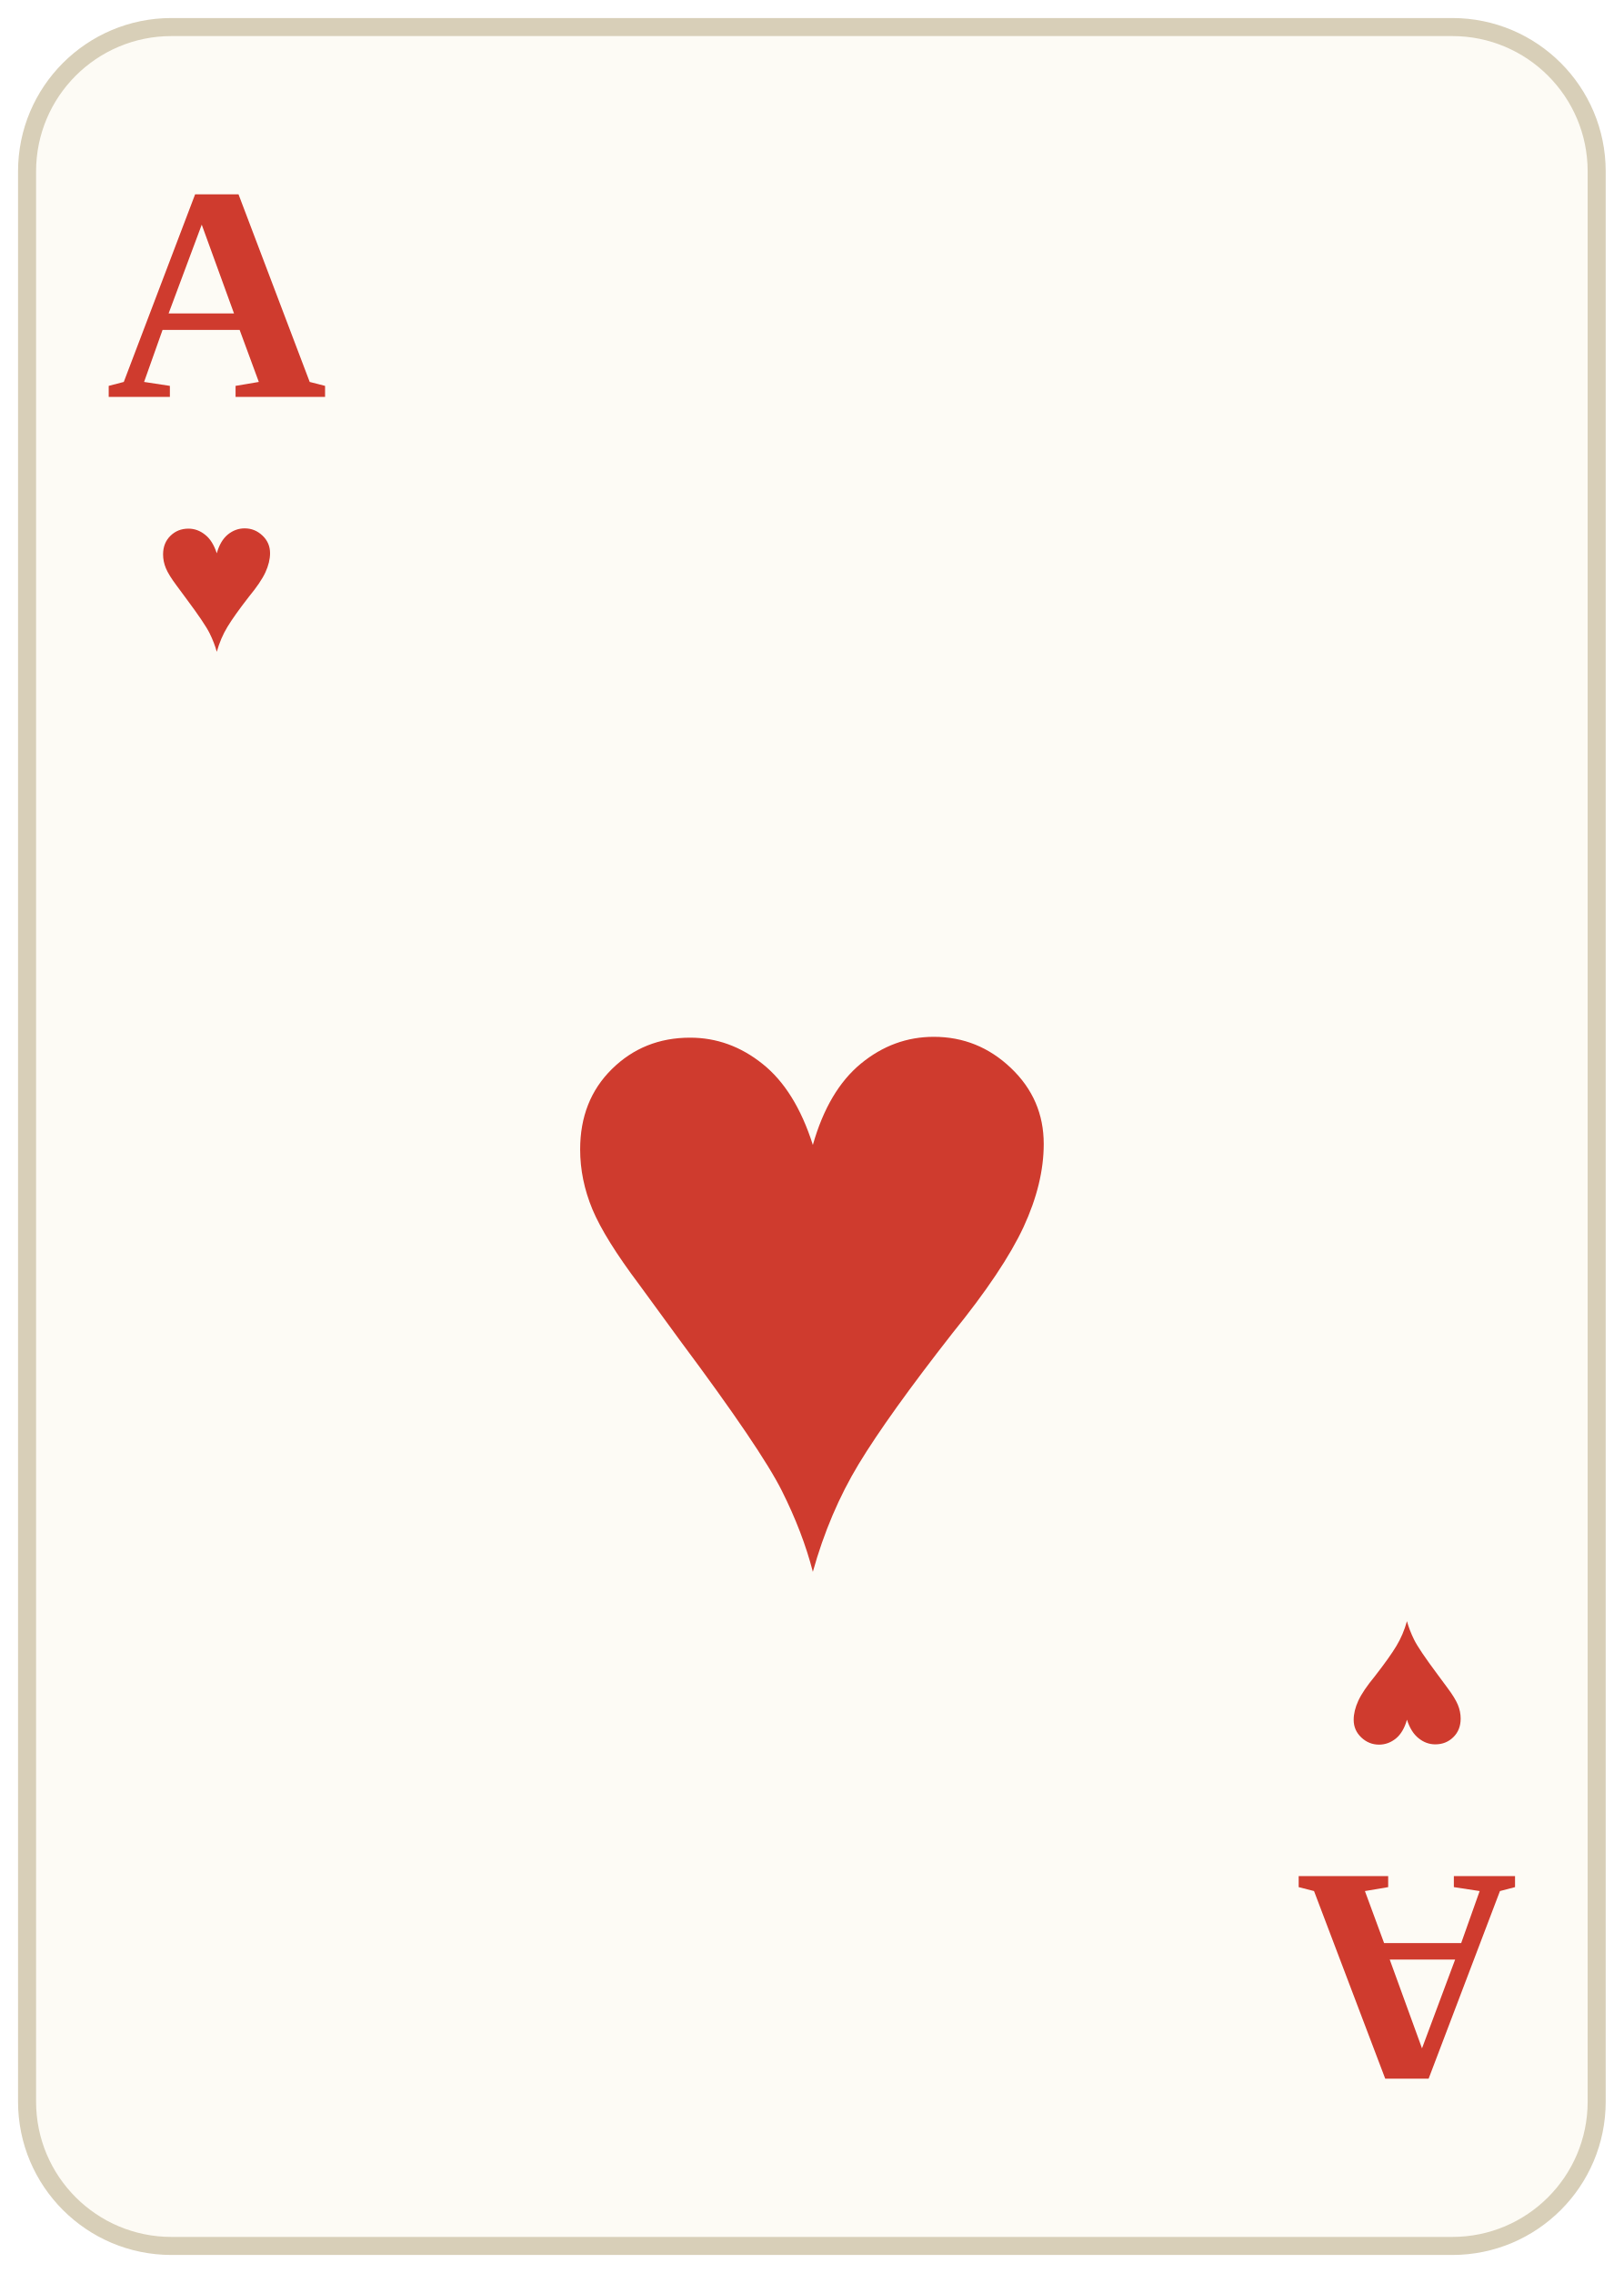
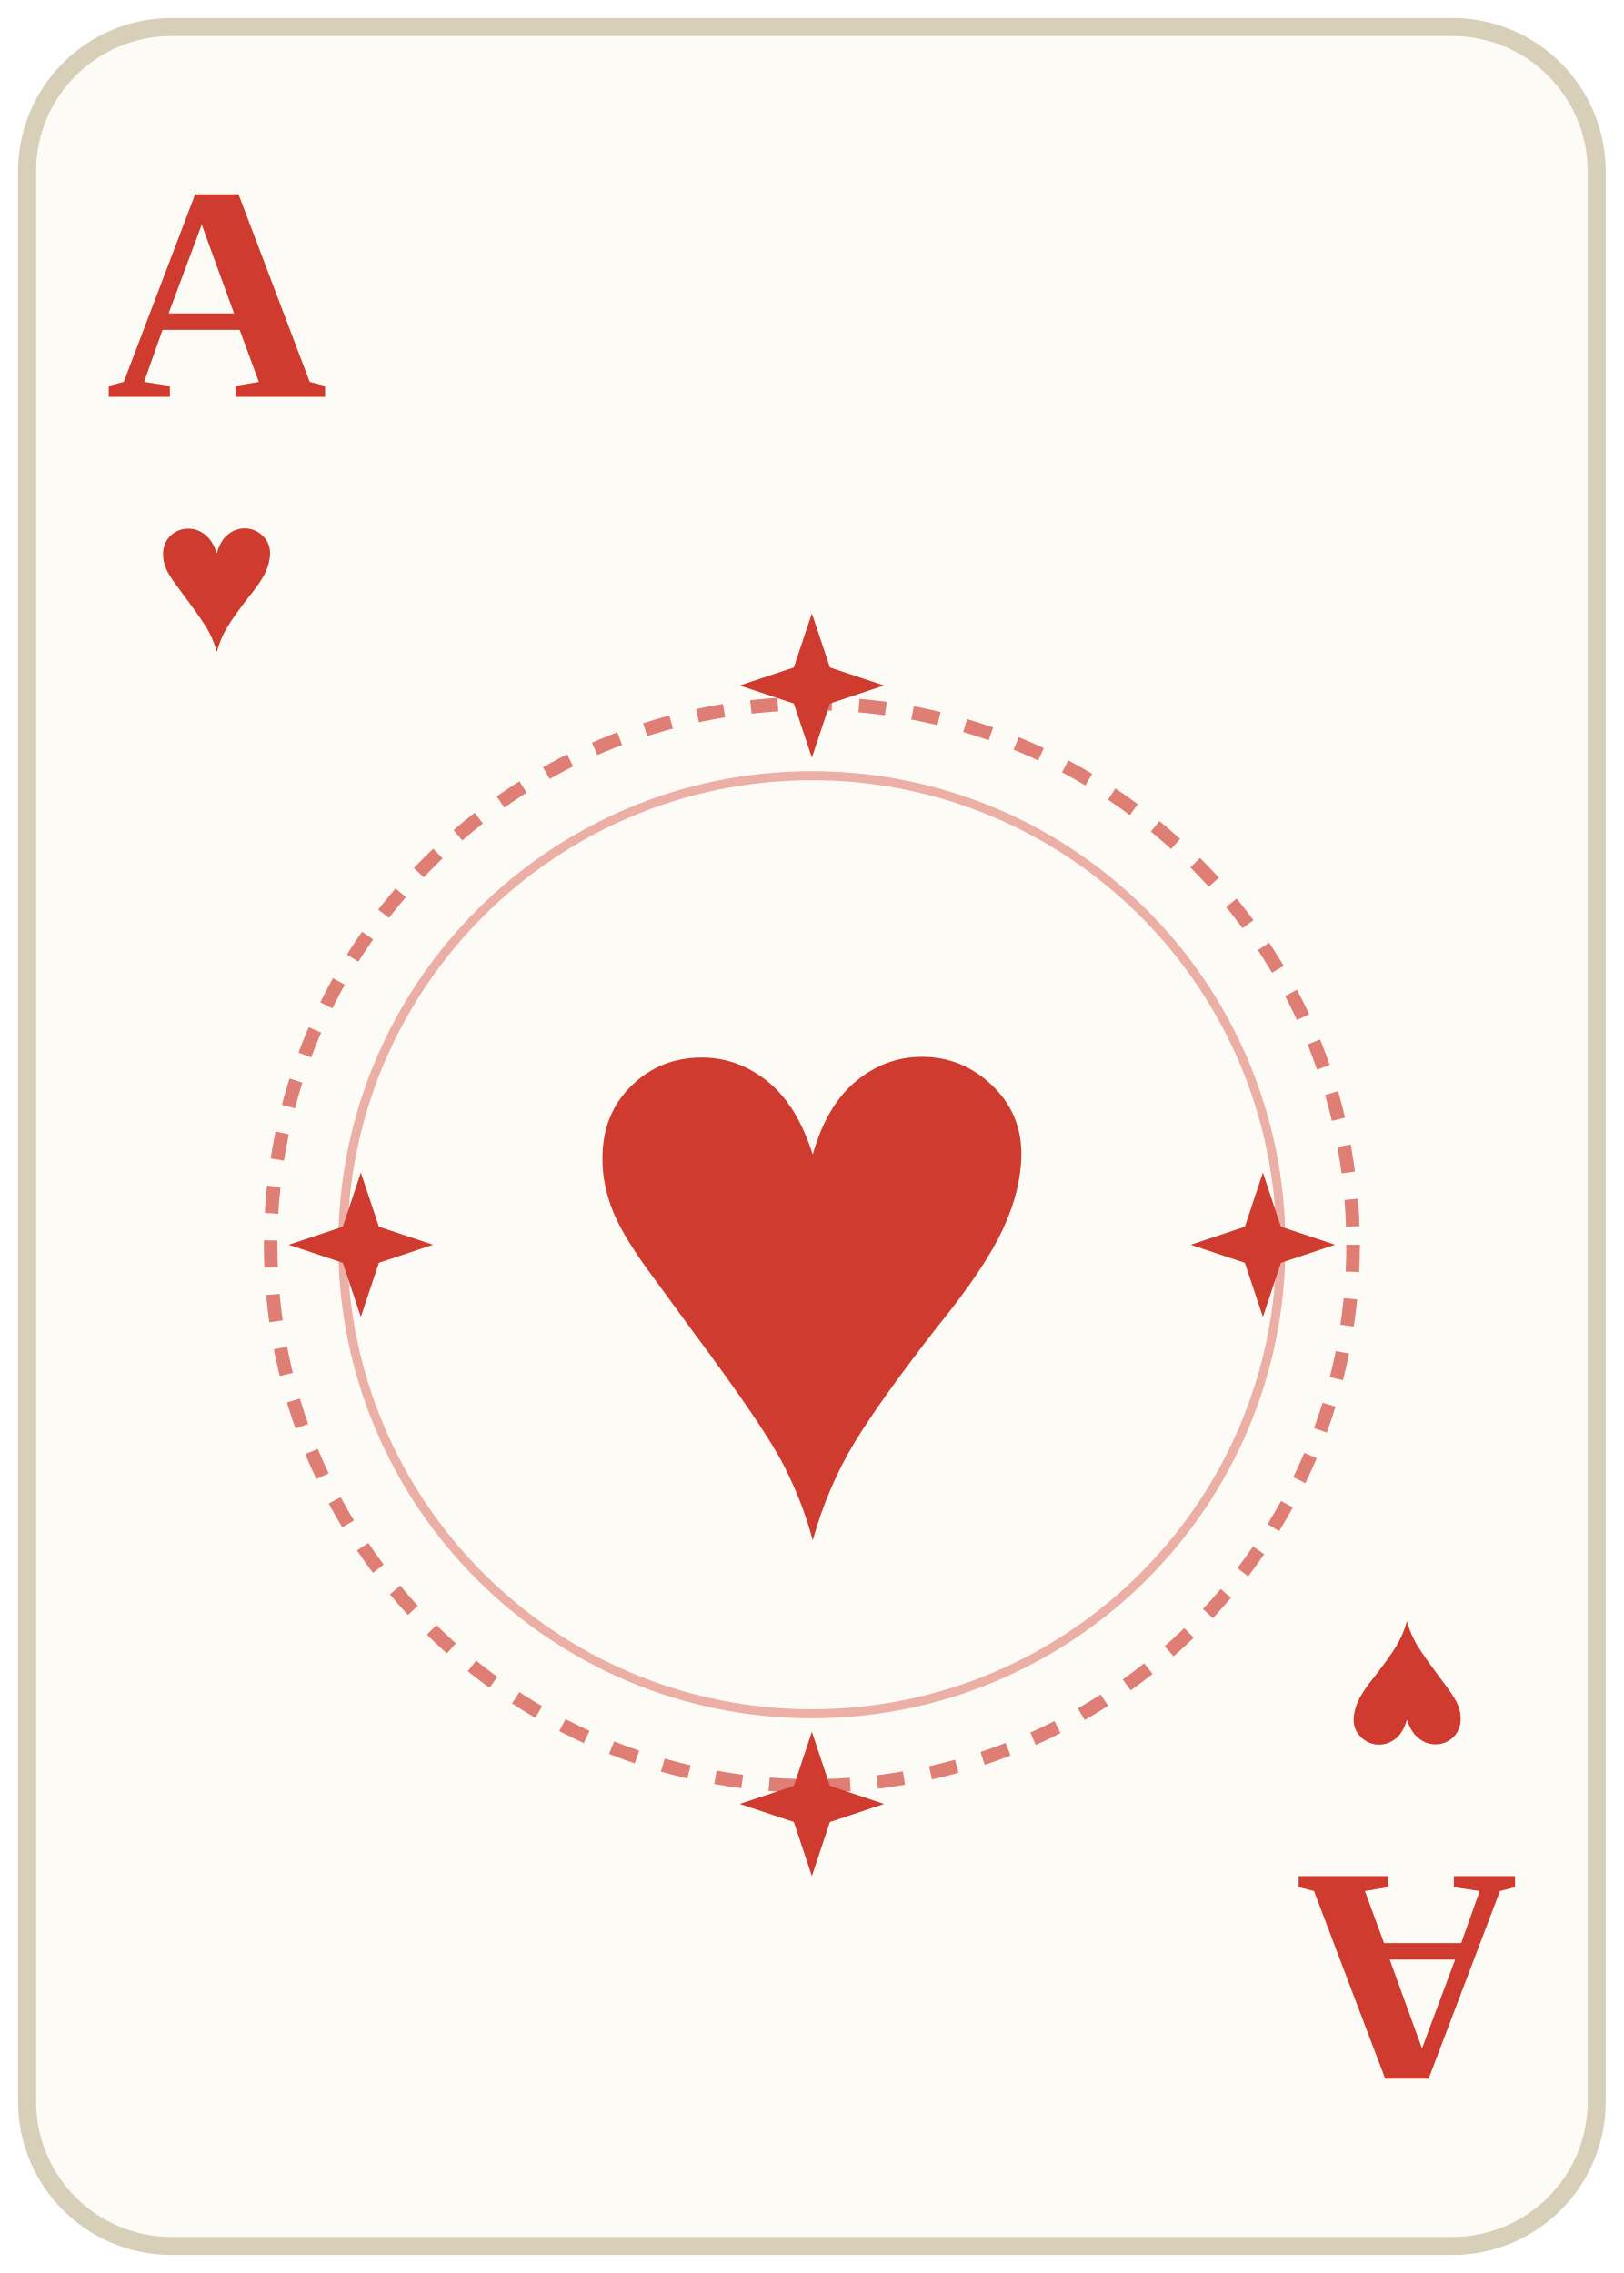
<svg xmlns="http://www.w3.org/2000/svg" viewBox="0 0 180 252" width="180" height="252">
  <rect x="3" y="3" width="174" height="246" rx="16" fill="#fdfbf5" stroke="#d8cfb8" stroke-width="2" />
  <g fill="#cf3b2e" font-family="Georgia, 'Times New Roman', serif" font-weight="700">
    <g>
      <text x="24" y="44" font-size="34" text-anchor="middle">A</text>
      <text x="24" y="72" font-size="24" text-anchor="middle">♥</text>
    </g>
    <g transform="rotate(180 90 126)">
      <text x="24" y="44" font-size="34" text-anchor="middle">A</text>
      <text x="24" y="72" font-size="24" text-anchor="middle">♥</text>
    </g>
-     <text x="90" y="138" font-size="104" text-anchor="middle" dominant-baseline="central">♥</text>
+   </g>
+   <g stroke="#cf3b2e" fill="none">
+     <circle cx="90" cy="138" r="60" stroke-width="1.5" stroke-dasharray="3 3" opacity="0.65" />
+     <circle cx="90" cy="138" r="52" stroke-width="1.0" opacity="0.4" />
+     <path d="M 90,68 L 92,74 L 98,76 L 92,78 L 90,84 L 88,78 L 82,76 L 88,74 Z" fill="#cf3b2e" stroke="none" />
+     <path d="M 90,192 L 92,198 L 98,200 L 92,202 L 90,208 L 88,202 L 82,200 L 88,198 Z" fill="#cf3b2e" stroke="none" />
+     <path d="M 32,138 L 38,136 L 40,130 L 42,136 L 48,138 L 42,140 L 40,146 L 38,140 Z" fill="#cf3b2e" stroke="none" />
+     <path d="M 132,138 L 138,136 L 140,130 L 142,136 L 148,138 L 142,140 L 140,146 L 138,140 Z" fill="#cf3b2e" stroke="none" />
+   </g>
+   <g fill="#cf3b2e" font-family="Georgia, 'Times New Roman', serif" font-weight="700">
+     <text x="90" y="138" font-size="94" text-anchor="middle" dominant-baseline="central">♥</text>
  </g>
</svg>
